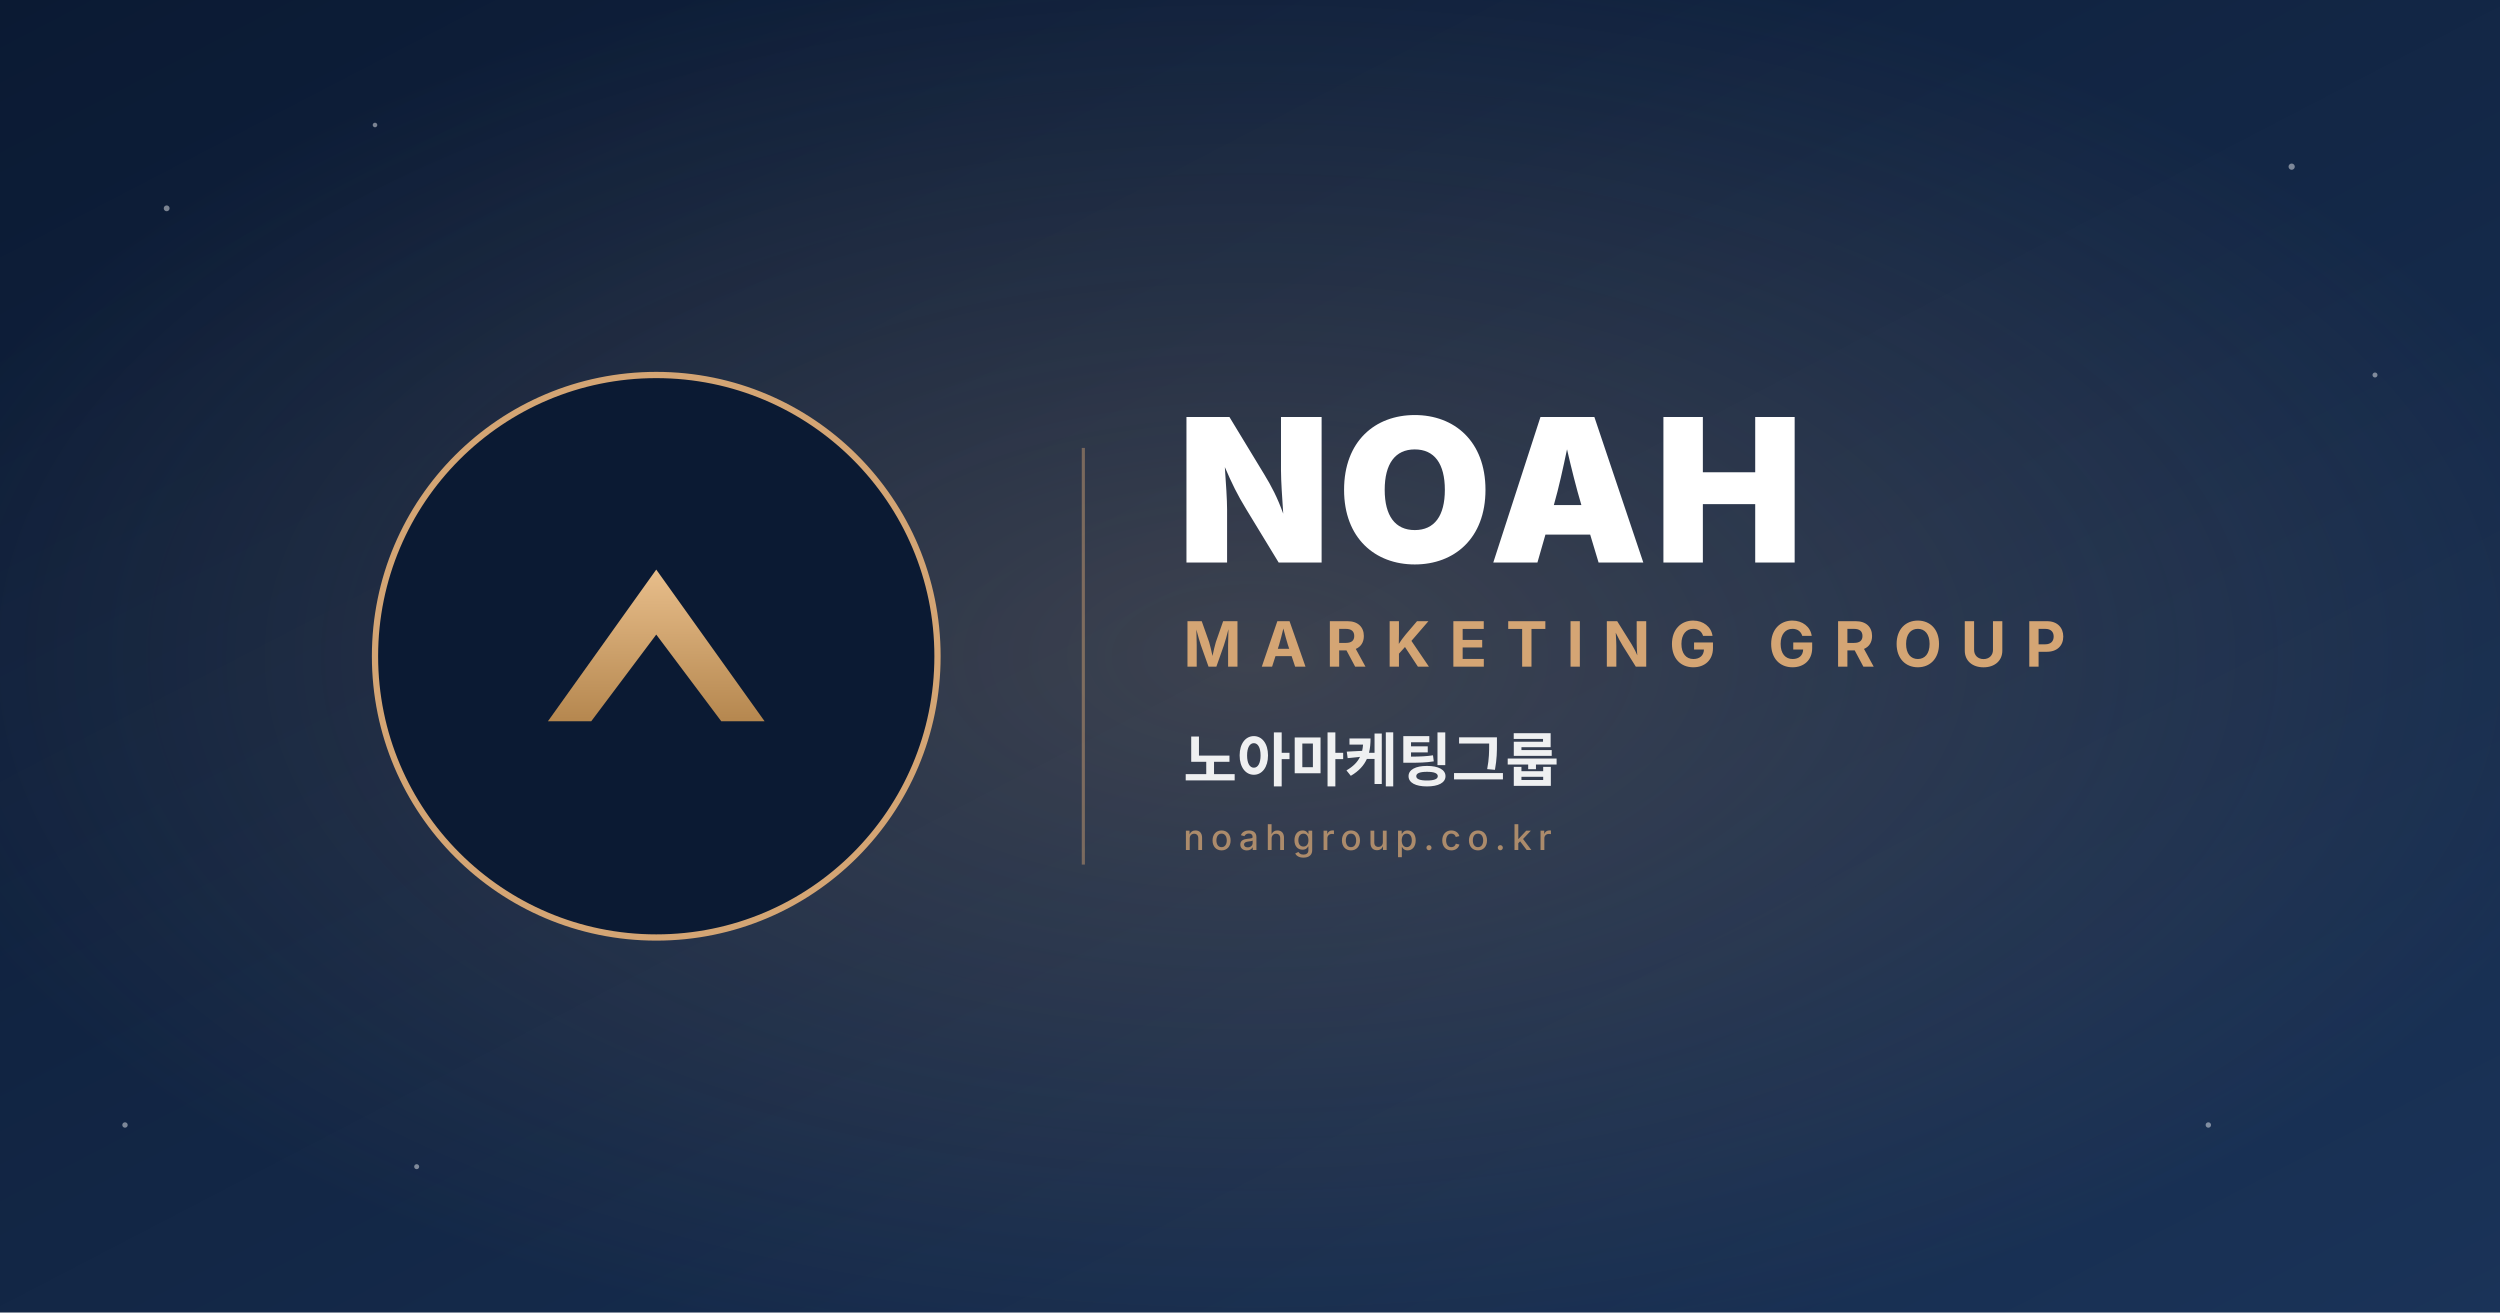
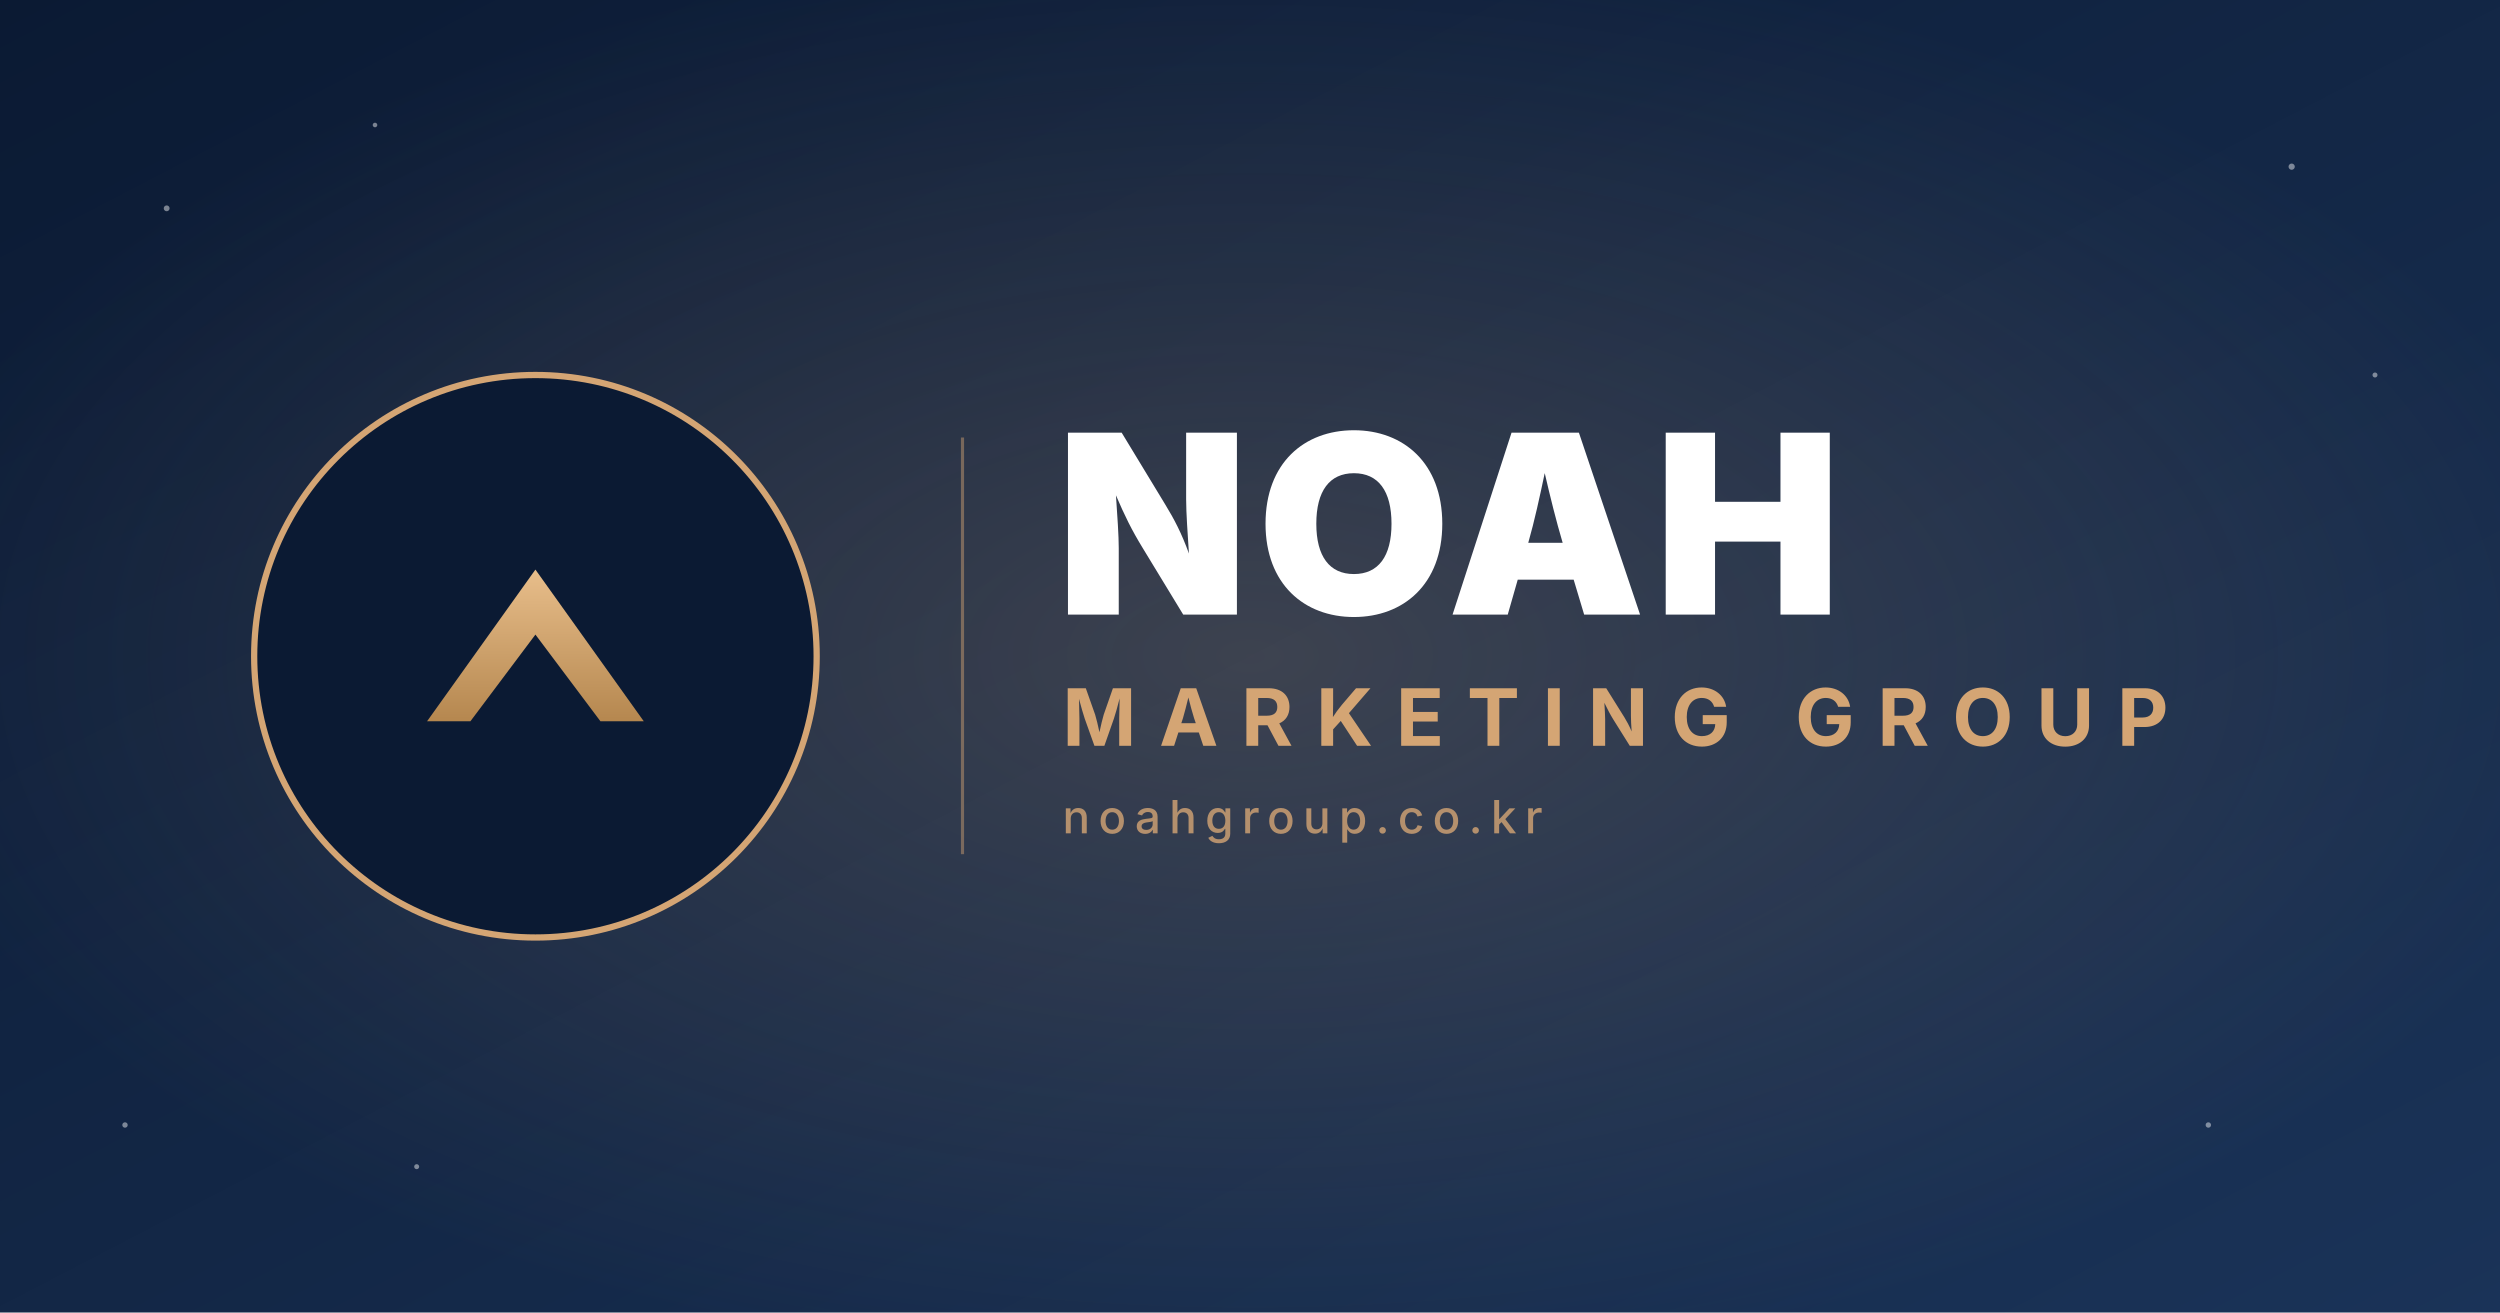
<svg xmlns="http://www.w3.org/2000/svg" viewBox="0 0 1200 630" width="1200" height="630">
  <defs>
    <linearGradient id="bg" x1="0" y1="0" x2="1" y2="1">
      <stop offset="0%" stop-color="#0B1A33" />
      <stop offset="100%" stop-color="#1a3358" />
    </linearGradient>
    <radialGradient id="glow" cx="0.5" cy="0.5" r="0.55">
      <stop offset="0%" stop-color="#D4A574" stop-opacity="0.22" />
      <stop offset="100%" stop-color="#D4A574" stop-opacity="0" />
    </radialGradient>
    <linearGradient id="gold" x1="0" y1="0" x2="0" y2="1">
      <stop offset="0%" stop-color="#E8BE8B" />
      <stop offset="100%" stop-color="#B5874F" />
    </linearGradient>
  </defs>
  <rect width="1200" height="630" fill="url(#bg)" />
  <rect width="1200" height="630" fill="url(#glow)" />
  <g fill="#ffffff" opacity="0.45">
    <circle cx="80" cy="100" r="1.4" />
    <circle cx="180" cy="60" r="1.1" />
    <circle cx="60" cy="540" r="1.3" />
    <circle cx="200" cy="560" r="1.2" />
    <circle cx="1100" cy="80" r="1.5" />
    <circle cx="1140" cy="180" r="1.2" />
    <circle cx="1060" cy="540" r="1.3" />
  </g>
-   <g transform="translate(75, 0)">
+   <g id="brand-group" transform="translate(17, 0)">
    <g transform="translate(240, 315)">
      <circle r="135" fill="#0B1A33" stroke="#D4A574" stroke-width="3" />
      <g transform="scale(5.2)">
        <g transform="translate(-16, -16)">
          <path d="M6 22 L16 8 L26 22 L22 22 L16 14 L10 22 Z" fill="url(#gold)" />
        </g>
      </g>
    </g>
-     <line x1="445" y1="215" x2="445" y2="415" stroke="#D4A574" stroke-width="1.5" opacity="0.45" />
-     <text x="490" y="270" font-family="Inter, 'Pretendard', sans-serif" font-size="96" font-weight="900" fill="#ffffff" letter-spacing="3">NOAH</text>
-     <text x="493" y="320" font-family="Inter, 'Pretendard', sans-serif" font-size="30" font-weight="700" fill="#D4A574" letter-spacing="9">MARKETING GROUP</text>
-     <text x="493" y="375" font-family="'Pretendard', sans-serif" font-size="28" font-weight="700" fill="#ffffff" opacity="0.92">노아마케팅그룹</text>
-     <text x="493" y="408" font-family="Inter, sans-serif" font-size="17" font-weight="500" fill="#D4A574" letter-spacing="3" opacity="0.75">noahgroup.co.kr</text>
+     <line x1="445" y1="210" x2="445" y2="410" stroke="#D4A574" stroke-width="1.5" opacity="0.45" />
+     <text x="490" y="295" font-family="Inter, 'Pretendard', sans-serif" font-size="120" font-weight="900" fill="#ffffff" letter-spacing="4">NOAH</text>
+     <text x="493" y="358" font-family="Inter, 'Pretendard', sans-serif" font-size="38" font-weight="700" fill="#D4A574" letter-spacing="11">MARKETING GROUP</text>
+     <text x="493" y="400" font-family="Inter, sans-serif" font-size="22" font-weight="500" fill="#D4A574" letter-spacing="4" opacity="0.8">noahgroup.co.kr</text>
  </g>
</svg>
